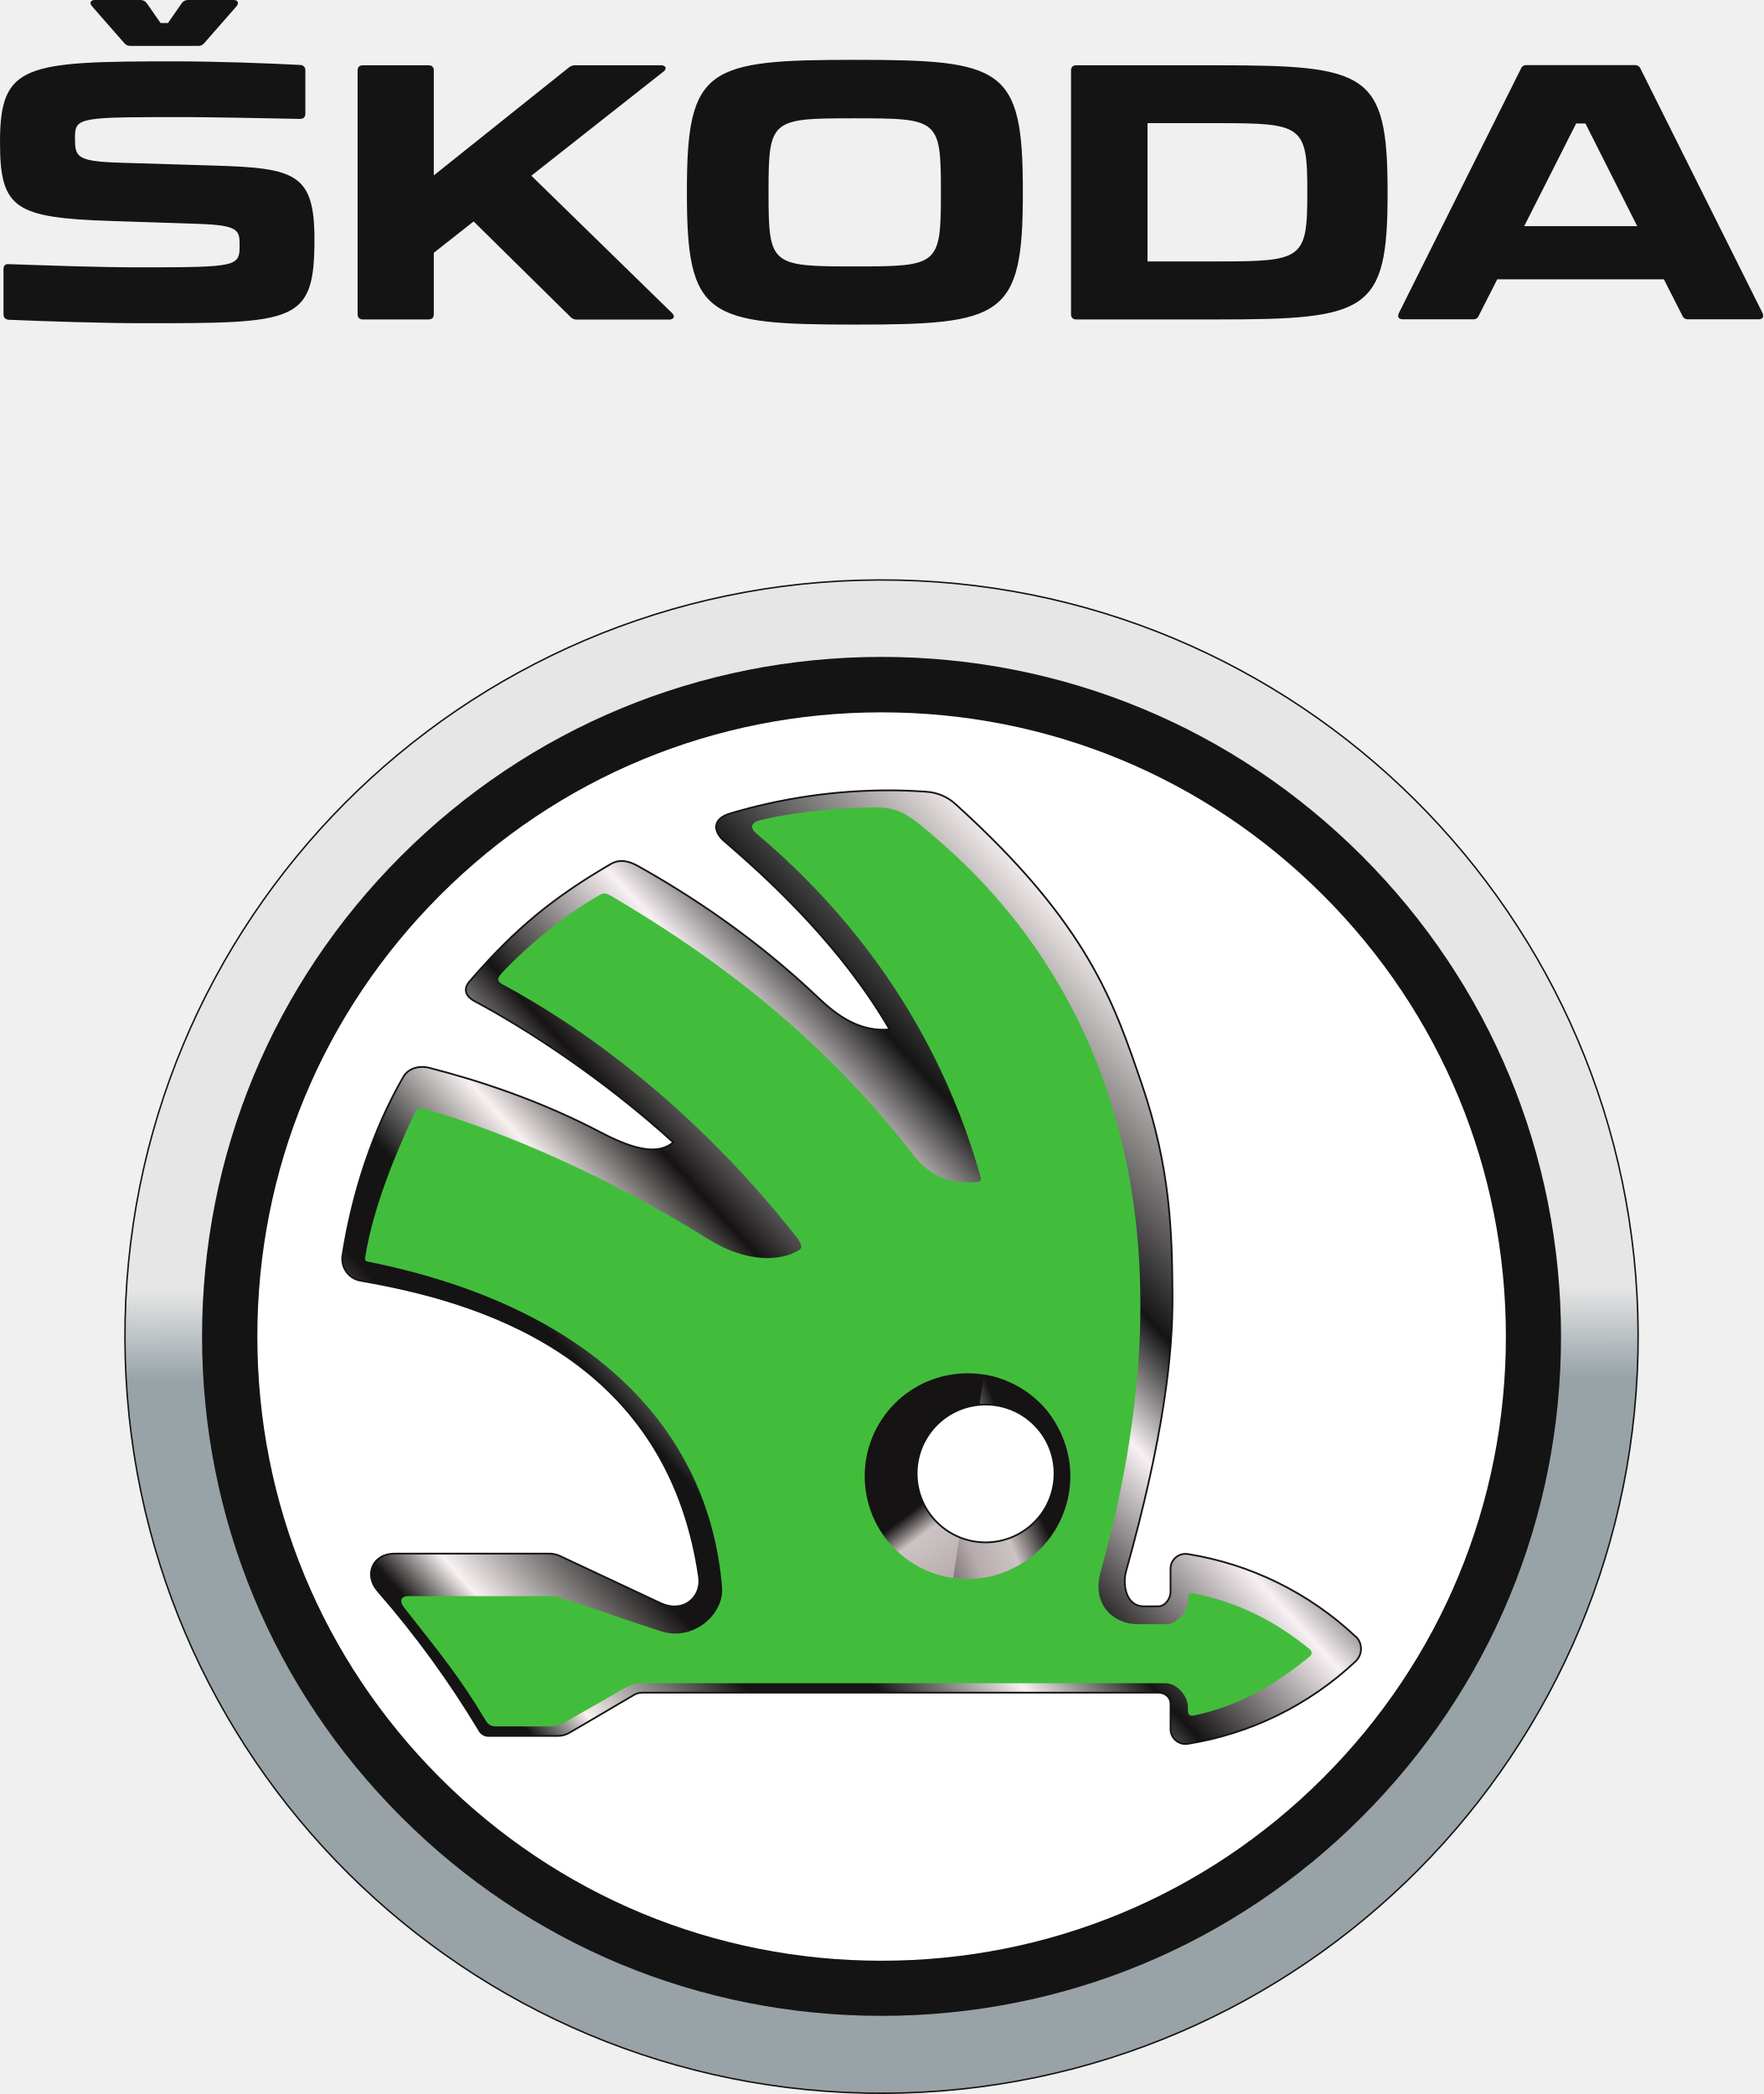
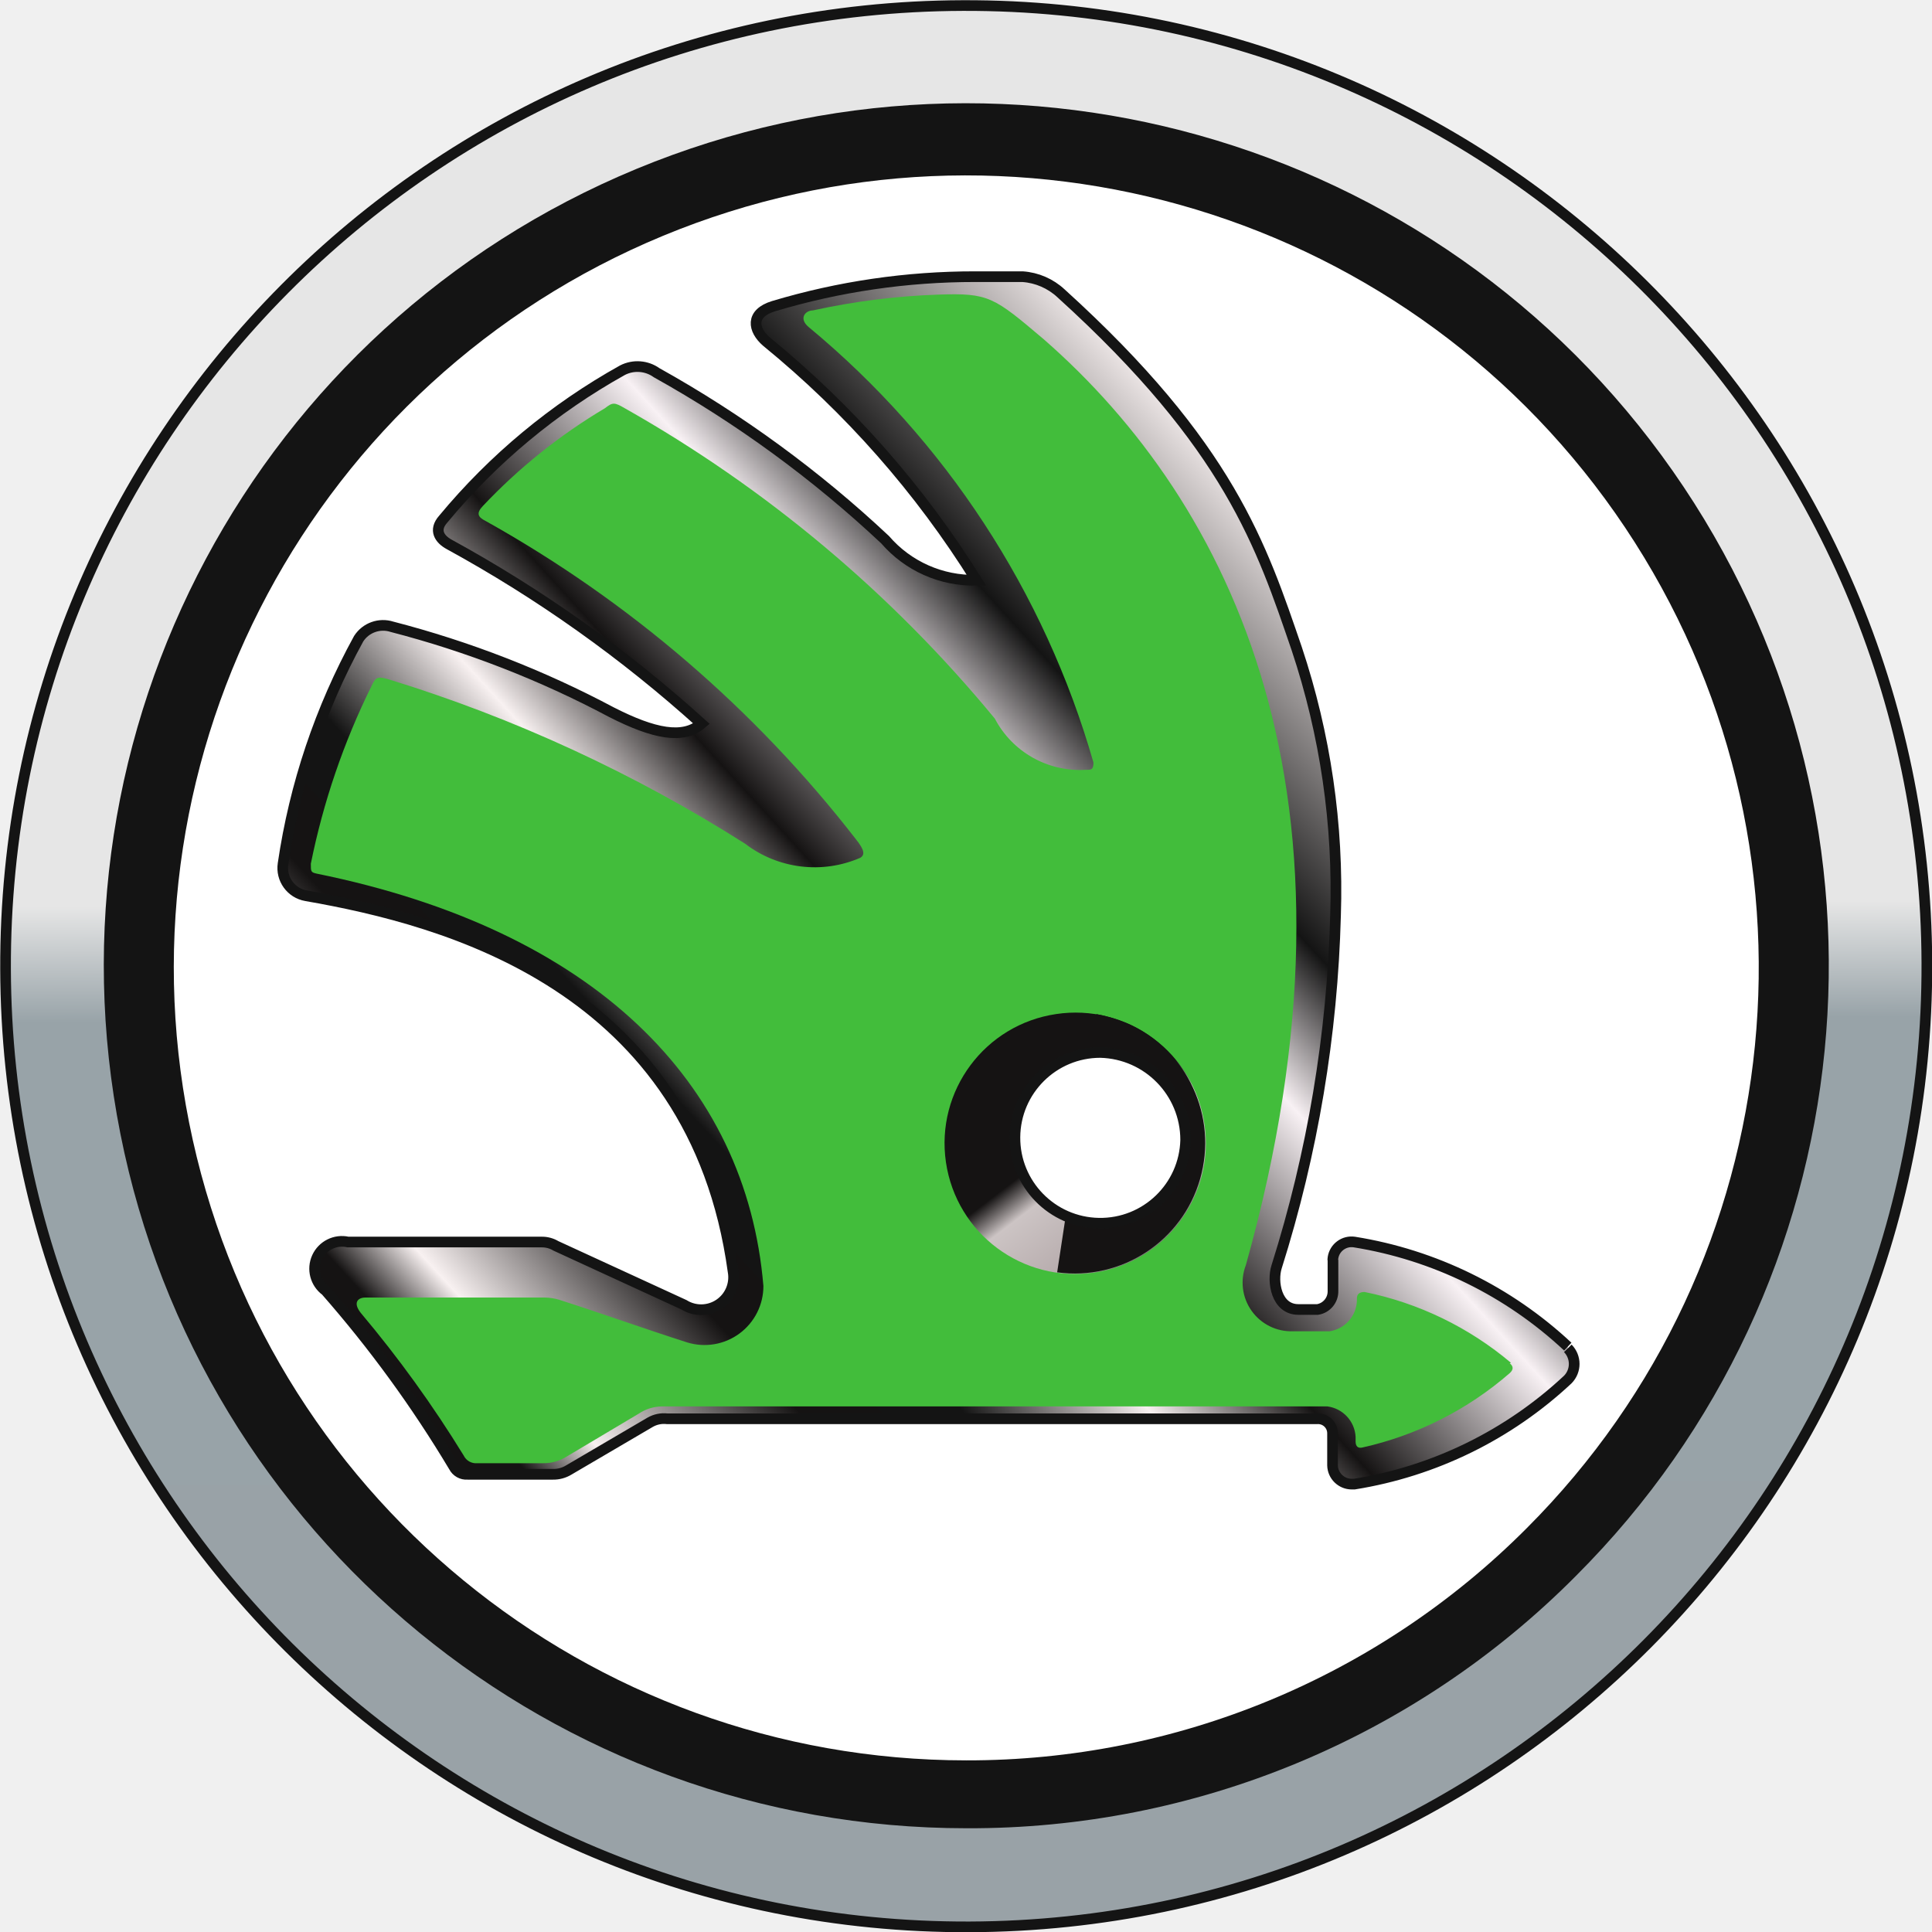
- <svg xmlns="http://www.w3.org/2000/svg" id="Layer_1" data-name="Layer 1" viewBox="0 0 1164.06 1382.49">
+ <svg xmlns="http://www.w3.org/2000/svg" id="Layer_1" data-name="Layer 1" viewBox="0 0 45.25 45.25">
  <defs>
-     <style>.cls-1{fill:#141414;}.cls-2,.cls-4,.cls-8{stroke:#141414;}.cls-2{stroke-linecap:square;stroke-width:0.97px;fill:url(#Adsız_degrade);}.cls-3,.cls-8{fill:#fff;}.cls-4,.cls-8{stroke-width:1.14px;}.cls-4{fill:url(#Adsız_degrade_2);}.cls-5{fill:#42bd3b;}.cls-6{fill:url(#Adsız_degrade_3);}.cls-7{fill:url(#Adsız_degrade_4);}</style>
-     <linearGradient id="Adsız_degrade" x1="-3279.72" y1="608.51" x2="-3005.63" y2="608.51" gradientTransform="matrix(-0.01, -3.66, 3.63, -0.01, -1669.41, -10605.62)" gradientUnits="userSpaceOnUse">
+     <style>.cls-1,.cls-4,.cls-8{stroke:#141414;stroke-width:0.25px;}.cls-1{stroke-linecap:square;fill:url(#Adsız_degrade);}.cls-2{fill:#141414;}.cls-3,.cls-8{fill:#fff;}.cls-4{fill:url(#Adsız_degrade_2);}.cls-5{fill:#42bd3b;}.cls-6{fill:url(#Adsız_degrade_3);}.cls-7{fill:url(#Adsız_degrade_4);}</style>
+     <linearGradient id="Adsız_degrade" x1="-3352.09" y1="646.5" x2="-3339.74" y2="646.5" gradientTransform="matrix(-0.01, -3.66, -3.63, 0.01, 2418.35, -11846.75)" gradientUnits="userSpaceOnUse">
      <stop offset="0" stop-color="#99a2a7" />
      <stop offset="0.48" stop-color="#98a3a8" />
      <stop offset="0.54" stop-color="#e6e6e6" />
      <stop offset="1" stop-color="#e6e6e6" />
    </linearGradient>
-     <linearGradient id="Adsız_degrade_2" x1="-2762.96" y1="-227.38" x2="-2646.7" y2="-121.01" gradientTransform="matrix(5.71, 0, 0, -5.71, 16046.95, -120.48)" gradientUnits="userSpaceOnUse">
+     <linearGradient id="Adsız_degrade_2" x1="-3105.38" y1="1298.97" x2="-3100.15" y2="1294.18" gradientTransform="translate(17822.62 -6998.49) scale(5.71)" gradientUnits="userSpaceOnUse">
      <stop offset="0" stop-color="#151313" />
      <stop offset="0.09" stop-color="#151313" />
      <stop offset="0.13" stop-color="#f8f1f1" />
      <stop offset="0.23" stop-color="#151313" />
      <stop offset="0.3" stop-color="#141414" />
      <stop offset="0.38" stop-color="#f8f1f1" />
      <stop offset="0.45" stop-color="#151313" />
      <stop offset="0.56" stop-color="#f8f1f4" />
      <stop offset="0.63" stop-color="#141414" />
      <stop offset="0.79" stop-color="#f8f1f1" />
      <stop offset="1" stop-color="#f8f1f2" />
    </linearGradient>
-     <linearGradient id="Adsız_degrade_3" x1="-2504.32" y1="-237.48" x2="-2492.77" y2="-216.71" gradientTransform="matrix(4.37, -0.64, 0.64, 4.37, 11736.49, 403.32)" gradientUnits="userSpaceOnUse">
+     <linearGradient id="Adsız_degrade_3" x1="-2893.02" y1="1632.64" x2="-2892.5" y2="1631.7" gradientTransform="matrix(4.37, -0.64, -0.64, -4.37, 13794.82, 5692.51)" gradientUnits="userSpaceOnUse">
      <stop offset="0" stop-color="#151313" />
      <stop offset="0.16" stop-color="#ccc4c4" />
      <stop offset="0.5" stop-color="#b7acad" />
      <stop offset="1" stop-color="#151313" />
    </linearGradient>
-     <linearGradient id="Adsız_degrade_4" x1="-3598.31" y1="-554.92" x2="-3582.2" y2="-538.15" gradientTransform="matrix(-4.04, -1.8, -1.8, 4.04, -14861.58, -3266.23)" gradientUnits="userSpaceOnUse">
+     <linearGradient id="Adsız_degrade_4" x1="-3871.02" y1="1915.37" x2="-3870.29" y2="1914.61" gradientTransform="translate(-18977.46 1179.41) rotate(-155.98) scale(4.42)" gradientUnits="userSpaceOnUse">
      <stop offset="0" stop-color="#151313" />
      <stop offset="0.25" stop-color="#ccc4c4" />
      <stop offset="0.5" stop-color="#b7acad" />
      <stop offset="1" stop-color="#151313" />
    </linearGradient>
  </defs>
-   <path class="cls-1" d="M60.8,4.2,82,28.4a4.82,4.82,0,0,0,4.2,1.9h44.5a4.82,4.82,0,0,0,4.2-1.9L156.1,4.2c1.8-2.1,1.2-4.2-1.9-4.2h-30A4.87,4.87,0,0,0,120,2.1l-9.1,13.1H106L96.9,2.1A5.1,5.1,0,0,0,92.5,0H62.7c-3.1,0-3.8,2.1-1.9,4.2M453.5,125.8v2.3c0,81.3,13.3,86.2,110.9,86.2s110.9-4.9,110.9-86.5v-2.1c0-81.3-13.3-86.2-110.9-86.2s-110.9,5-110.9,86.3m-9.9,80.8L350.8,116,438,47.3c2.6-1.9,1.6-4.2-1.6-4.2H379.6a6.33,6.33,0,0,0-4.2,1.6l-89,71.1V46.6c0-2.3-1.2-3.5-3.5-3.5H239.6c-2.3,0-3.5,1.2-3.5,3.5V207.4c0,2.3,1.2,3.5,3.5,3.5h43.3c2.3,0,3.5-1.2,3.5-3.5V166.9l26.3-20.7,63.8,62.9a5.57,5.57,0,0,0,4.4,1.9H442c3-.2,3.9-2.3,1.6-4.4M803.5,43.1H710.6c-2.3,0-3.5,1.2-3.5,3.5V207.4c0,2.3,1.2,3.5,3.5,3.5h93c99.5,0,112.5-4.9,112.5-83.2v-1.4C916,48,903,43.1,803.5,43.1m360.1,163.5-80.4-161a3.91,3.91,0,0,0-4-2.6H1008a3.8,3.8,0,0,0-4,2.6l-80.4,161c-1.2,2.6-.2,4.2,2.5,4.2h46.4a3.68,3.68,0,0,0,3.9-2.6l12.1-23.8h110l12.1,23.8a3.8,3.8,0,0,0,4,2.6H1161c2.8,0,3.7-1.6,2.6-4.2M621.2,125.8v2.3c0,47.1-1.9,47.8-56.9,47.8s-56.9-.7-56.9-47.8v-2.3c0-47.1,1.9-47.7,56.9-47.7s56.9.6,56.9,47.7m241.9,0v2.3c0,43.1-3.5,44.5-59.4,44.5H757.6V81.3h46.1c55.9,0,59.4,1.4,59.4,44.5m217.8,23.5h-74.6l34.3-67.8h6.1ZM5.6,211.1c24.7,1.1,65,2.3,88.3,2.3,101.6,0,113.7-.2,113.7-55.4,0-43.6-12.8-47.1-66.6-48.7l-62.4-1.9c-28.6-.9-29.1-4-29.1-16.8,0-13.3,3.5-13.3,72.2-13.3,13,0,54.5.7,76.4,1.2,2.3,0,3.5-1.2,3.5-3.5V46.6a3.32,3.32,0,0,0-3.3-3.7c-21.7-1.2-57.1-2.4-82.5-2.4C16.1,40.5,0,42.4,0,93.9c0,44,9.8,49.9,73.6,52l57.3,1.9c26.8.9,27.3,4.2,27.3,14.2,0,13.8-1.2,14.5-64.6,14.5-29.6,0-60.1-1.2-87.8-2.1-2.3-.2-3.5.9-3.5,3.3v29.8c0,2.2,1.2,3.3,3.3,3.6" transform="translate(0 0)" />
-   <path class="cls-2" d="M580.3,382.9c275.9-1,500.3,221.9,501.2,497.8S859.6,1381,583.7,1382,83.5,1160,82.5,884.1,304.4,383.8,580.3,382.9Z" transform="translate(0 0)" />
-   <path class="cls-1" d="M582,1330.9c-119.8,0-232.5-46.6-317.2-131.4S133.4,1002.1,133.4,882.3s46.7-232.5,131.4-317.2S462.2,433.7,582,433.7s232.5,46.7,317.2,131.4,131.4,197.3,131.4,317.2-46.7,232.4-131.4,317.2S701.9,1330.9,582,1330.9" transform="translate(0 0)" />
-   <path class="cls-3" d="M582,1294.5c-110.1,0-213.6-42.9-291.4-120.7S169.9,992.5,169.9,882.4,212.8,668.8,290.6,591,471.9,470.3,582,470.3,795.6,513.1,873.5,591,994.2,772.3,994.2,882.4,951.3,1096,873.5,1173.8,692.1,1294.5,582,1294.5" transform="translate(0 0)" />
-   <path class="cls-4" d="M894.9,1080.4A210.44,210.44,0,0,0,784.2,1026a9.92,9.92,0,0,0-11.3,8.2,7.57,7.57,0,0,0-.1,1.5v15.2c0,4.5-3.5,9.6-8,9.6-3.3,0-6.6.1-9.9,0-11.7-.2-13.8-14.5-11.5-23,24.9-89.2,31-143.3,30.7-182.7-.3-41.9-1.4-83.6-20.2-138.8-18.2-53.1-34.8-105.2-122.6-184.7a31.36,31.36,0,0,0-20-8.6c-8.6-.6-15.7-.9-24.5-.9a367,367,0,0,0-104.9,15.3c-12.4,3.8-10.6,12.4-3.7,18.3,33.2,28.4,78.1,71,109.1,124.2-19.6,1.9-34.6-9-47.3-21.1-41.4-39.4-84.6-67.6-118.9-86.8-6-3.3-11.9-4.7-17.8-1.3-37.8,22-63.2,42.6-93.2,77.4-5.1,5.9-1.8,10.5,3.2,13.2,32.8,17.4,84.1,50.4,131.2,93.2-9.6,8.1-24.8,5.4-46.9-6.1C355.2,725.8,314.5,713,283.4,705c-6.7-1.7-13.8.2-17.2,6.1-19.9,34.6-33.6,76-40.1,117.9a14.56,14.56,0,0,0,12.3,16.6c72.5,12.7,201.6,46.7,223.1,195.5,1.9,13-10,24.5-25.6,17.2-21.8-10.2-43.5-20.4-65.3-30.6a17.79,17.79,0,0,0-7.4-2H260.6c-14.6,0-20.6,14-11.1,24.8a640.23,640.23,0,0,1,66.7,91.6,7.16,7.16,0,0,0,7,4H368a15.31,15.31,0,0,0,8.3-2.3c14.1-8.3,28.2-16.5,42.3-24.8,2.6-1.6,5.2-1.5,8.3-1.5H764.6c4.5,0,8.2,2.9,8.2,7.5v16.6a9.88,9.88,0,0,0,11.4,9.7,210.08,210.08,0,0,0,110.7-54.4,11.39,11.39,0,0,0,.6-16.1c-.2,0-.4-.2-.6-.4" transform="translate(0 0)" />
-   <path class="cls-5" d="M643.3,1031.8a60.15,60.15,0,1,1,60.2-60.1,60.11,60.11,0,0,1-60.2,60.1Zm221.2,56.9c-22.8-18.6-46.9-30.7-76.2-36.7-2.6-.5-3.9.5-3.9,3.2v1.5c0,7.2-7.2,15.6-14.4,15.6H751c-16,0-30.4-13.2-24.4-34.4,68.7-245-8.1-396.5-104.9-481.3-26.3-23-28.7-24.3-54.9-23.3-20.7.8-44.9,3.3-65.4,8.3-4,1-7.4,4.2-2.1,8.6,49.7,41.9,116.2,114.1,148,226.5,1.1,3.9-1.2,3.6-4.2,3.8-28.5,1.7-38.1-15.7-47-26.8C531.5,673.3,459.2,624.5,405,592.4c-5.4-3.2-6.3-3.2-10.4-.8-21.8,12.6-46.2,32.6-63.4,50.9-3.6,3.9-2.7,5.7,1.3,7.8,49,26.3,123.5,78,192.8,165.7,4.3,5.4,4.6,7.9,2.2,9.4-13.3,7.9-35.6,7.8-59.9-7.3-66-41.2-133.1-70.3-185.5-85.5-5.6-1.6-6.6-1.3-8.9,3.5-12.8,26.9-26.7,61.8-31.8,92.1-.6,4-1,4.3,2.7,5,144.4,29.3,223.6,108.5,232.6,214.4,1.6,18.4-19.2,36.1-39.9,29.5-22.4-7.1-44.2-15.1-66.7-22.2a20.79,20.79,0,0,0-7.4-1.1H269.5c-4.1,0-6.6,2.6-2.5,7.8,23.4,29.7,37.1,46.5,53.6,74.2,1.7,2.9,3.6,4,7,4h34.3a22.74,22.74,0,0,0,12.4-3.4c12.4-7.3,24.8-14.1,37.2-21.4,4-2.3,7.3-3.7,11.9-3.7H769.7c7.2,0,14.6,8.4,14.6,15.6v2.5c0,2.7,1.3,3.7,3.9,3.2,29.3-6.1,53.3-20.1,76.2-38.7,2.1-1.8,2.1-3.5.1-5.2" transform="translate(0 0)" />
-   <path class="cls-6" d="M706,964.7a67.92,67.92,0,1,1-77.1-57.3A67.93,67.93,0,0,1,706,964.7" transform="translate(0 0)" />
-   <path class="cls-7" d="M649.7,907.5l-20.4,134.3a67.89,67.89,0,0,0,37.2-129.2,69.48,69.48,0,0,0-16.8-5.1Z" transform="translate(0 0)" />
-   <path class="cls-8" d="M696.2,972.8a45.5,45.5,0,1,1-45.5-45.5,45.54,45.54,0,0,1,45.5,45.5" transform="translate(0 0)" />
+   <path class="cls-1" d="M104.92,382.9A22.5,22.5,0,1,1,82.5,405.47,22.49,22.49,0,0,1,104.92,382.9Z" transform="translate(-82.37 -382.77)" />
+   <path class="cls-2" d="M105,425.59a20.2,20.2,0,1,1,14.28-5.91A20,20,0,0,1,105,425.59" transform="translate(-82.37 -382.77)" />
+   <path class="cls-3" d="M105,424a18.56,18.56,0,1,1,13.13-5.44A18.48,18.48,0,0,1,105,424" transform="translate(-82.37 -382.77)" />
+   <path class="cls-4" d="M119.09,414.31a9.53,9.53,0,0,0-5-2.45.44.44,0,0,0-.5.37.17.17,0,0,0,0,.07V413a.43.43,0,0,1-.36.44h-.45c-.52,0-.62-.66-.51-1a29.91,29.91,0,0,0,1.38-8.23,17.87,17.87,0,0,0-.91-6.25c-.82-2.39-1.57-4.74-5.52-8.32a1.47,1.47,0,0,0-.9-.39c-.39,0-.71,0-1.11,0a16.39,16.39,0,0,0-4.72.69c-.56.17-.48.56-.17.83a22.7,22.7,0,0,1,4.92,5.59,2.74,2.74,0,0,1-2.14-.95,27.1,27.1,0,0,0-5.35-3.91.77.77,0,0,0-.8-.06,14.82,14.82,0,0,0-4.2,3.49c-.23.26-.08.47.14.59a31,31,0,0,1,5.91,4.2c-.43.37-1.11.24-2.11-.27a23.46,23.46,0,0,0-5.14-2,.68.68,0,0,0-.78.28A15.67,15.67,0,0,0,89,403a.66.66,0,0,0,.54.75h0c3.27.57,9.08,2.1,10,8.8a.76.76,0,0,1-1.15.78l-3-1.38a.63.63,0,0,0-.33-.09H90.52A.64.64,0,0,0,90,413a28.16,28.16,0,0,1,3,4.12.33.33,0,0,0,.32.18h2a.69.69,0,0,0,.37-.1l1.91-1.12A.65.65,0,0,1,98,416h15.21a.34.34,0,0,1,.37.34v.75a.45.45,0,0,0,.45.44h.06a9.53,9.53,0,0,0,5-2.45.52.52,0,0,0,0-.73h0l0,0" transform="translate(-82.37 -382.77)" />
+   <path class="cls-5" d="M107.76,412.12a2.71,2.71,0,1,1,2.71-2.7,2.71,2.71,0,0,1-2.71,2.7Zm10,2.57a7.69,7.69,0,0,0-3.43-1.66q-.18,0-.18.15v.06a.75.75,0,0,1-.64.71h-.86a1.14,1.14,0,0,1-1.1-1.55c3.09-11-.36-17.86-4.73-21.68-1.18-1-1.29-1.09-2.47-1.05a16.31,16.31,0,0,0-2.94.37c-.18,0-.34.19-.1.39a20.61,20.61,0,0,1,6.67,10.2c0,.18-.06.17-.19.17a2.25,2.25,0,0,1-2.12-1.2A30.94,30.94,0,0,0,97,392.33c-.24-.14-.28-.14-.46,0a13.21,13.21,0,0,0-2.86,2.29c-.16.17-.12.26.06.35a28.63,28.63,0,0,1,8.68,7.46c.2.25.21.36.1.43a2.68,2.68,0,0,1-2.7-.33,34.43,34.43,0,0,0-8.35-3.85c-.25-.07-.3-.06-.4.16A16.93,16.93,0,0,0,89.65,403c0,.18,0,.2.13.23,6.5,1.32,10.07,4.89,10.47,9.66a1.38,1.38,0,0,1-1.79,1.32c-1-.32-2-.68-3-1a1.26,1.26,0,0,0-.33-.05h-4.2c-.18,0-.3.12-.11.36a27.62,27.62,0,0,1,2.41,3.34.32.32,0,0,0,.32.18h1.54a1,1,0,0,0,.56-.16l1.68-1a1,1,0,0,1,.53-.17h15.6a.76.76,0,0,1,.66.71v.11c0,.12.06.17.17.14a7.87,7.87,0,0,0,3.44-1.74c.09-.08.09-.16,0-.23" transform="translate(-82.37 -382.77)" />
+   <path class="cls-6" d="M110.58,409.1a3.06,3.06,0,1,1-3.47-2.58,3.05,3.05,0,0,1,3.47,2.58" transform="translate(-82.37 -382.77)" />
+   <path class="cls-7" d="M108.05,406.52l-.92,6.05a3.06,3.06,0,0,0,1.67-5.82,3.83,3.83,0,0,0-.75-.23Z" transform="translate(-82.37 -382.77)" />
+   <path class="cls-8" d="M110.14,409.47a2,2,0,1,1-2-2.05,2.05,2.05,0,0,1,2,2.05" transform="translate(-82.37 -382.77)" />
</svg>
